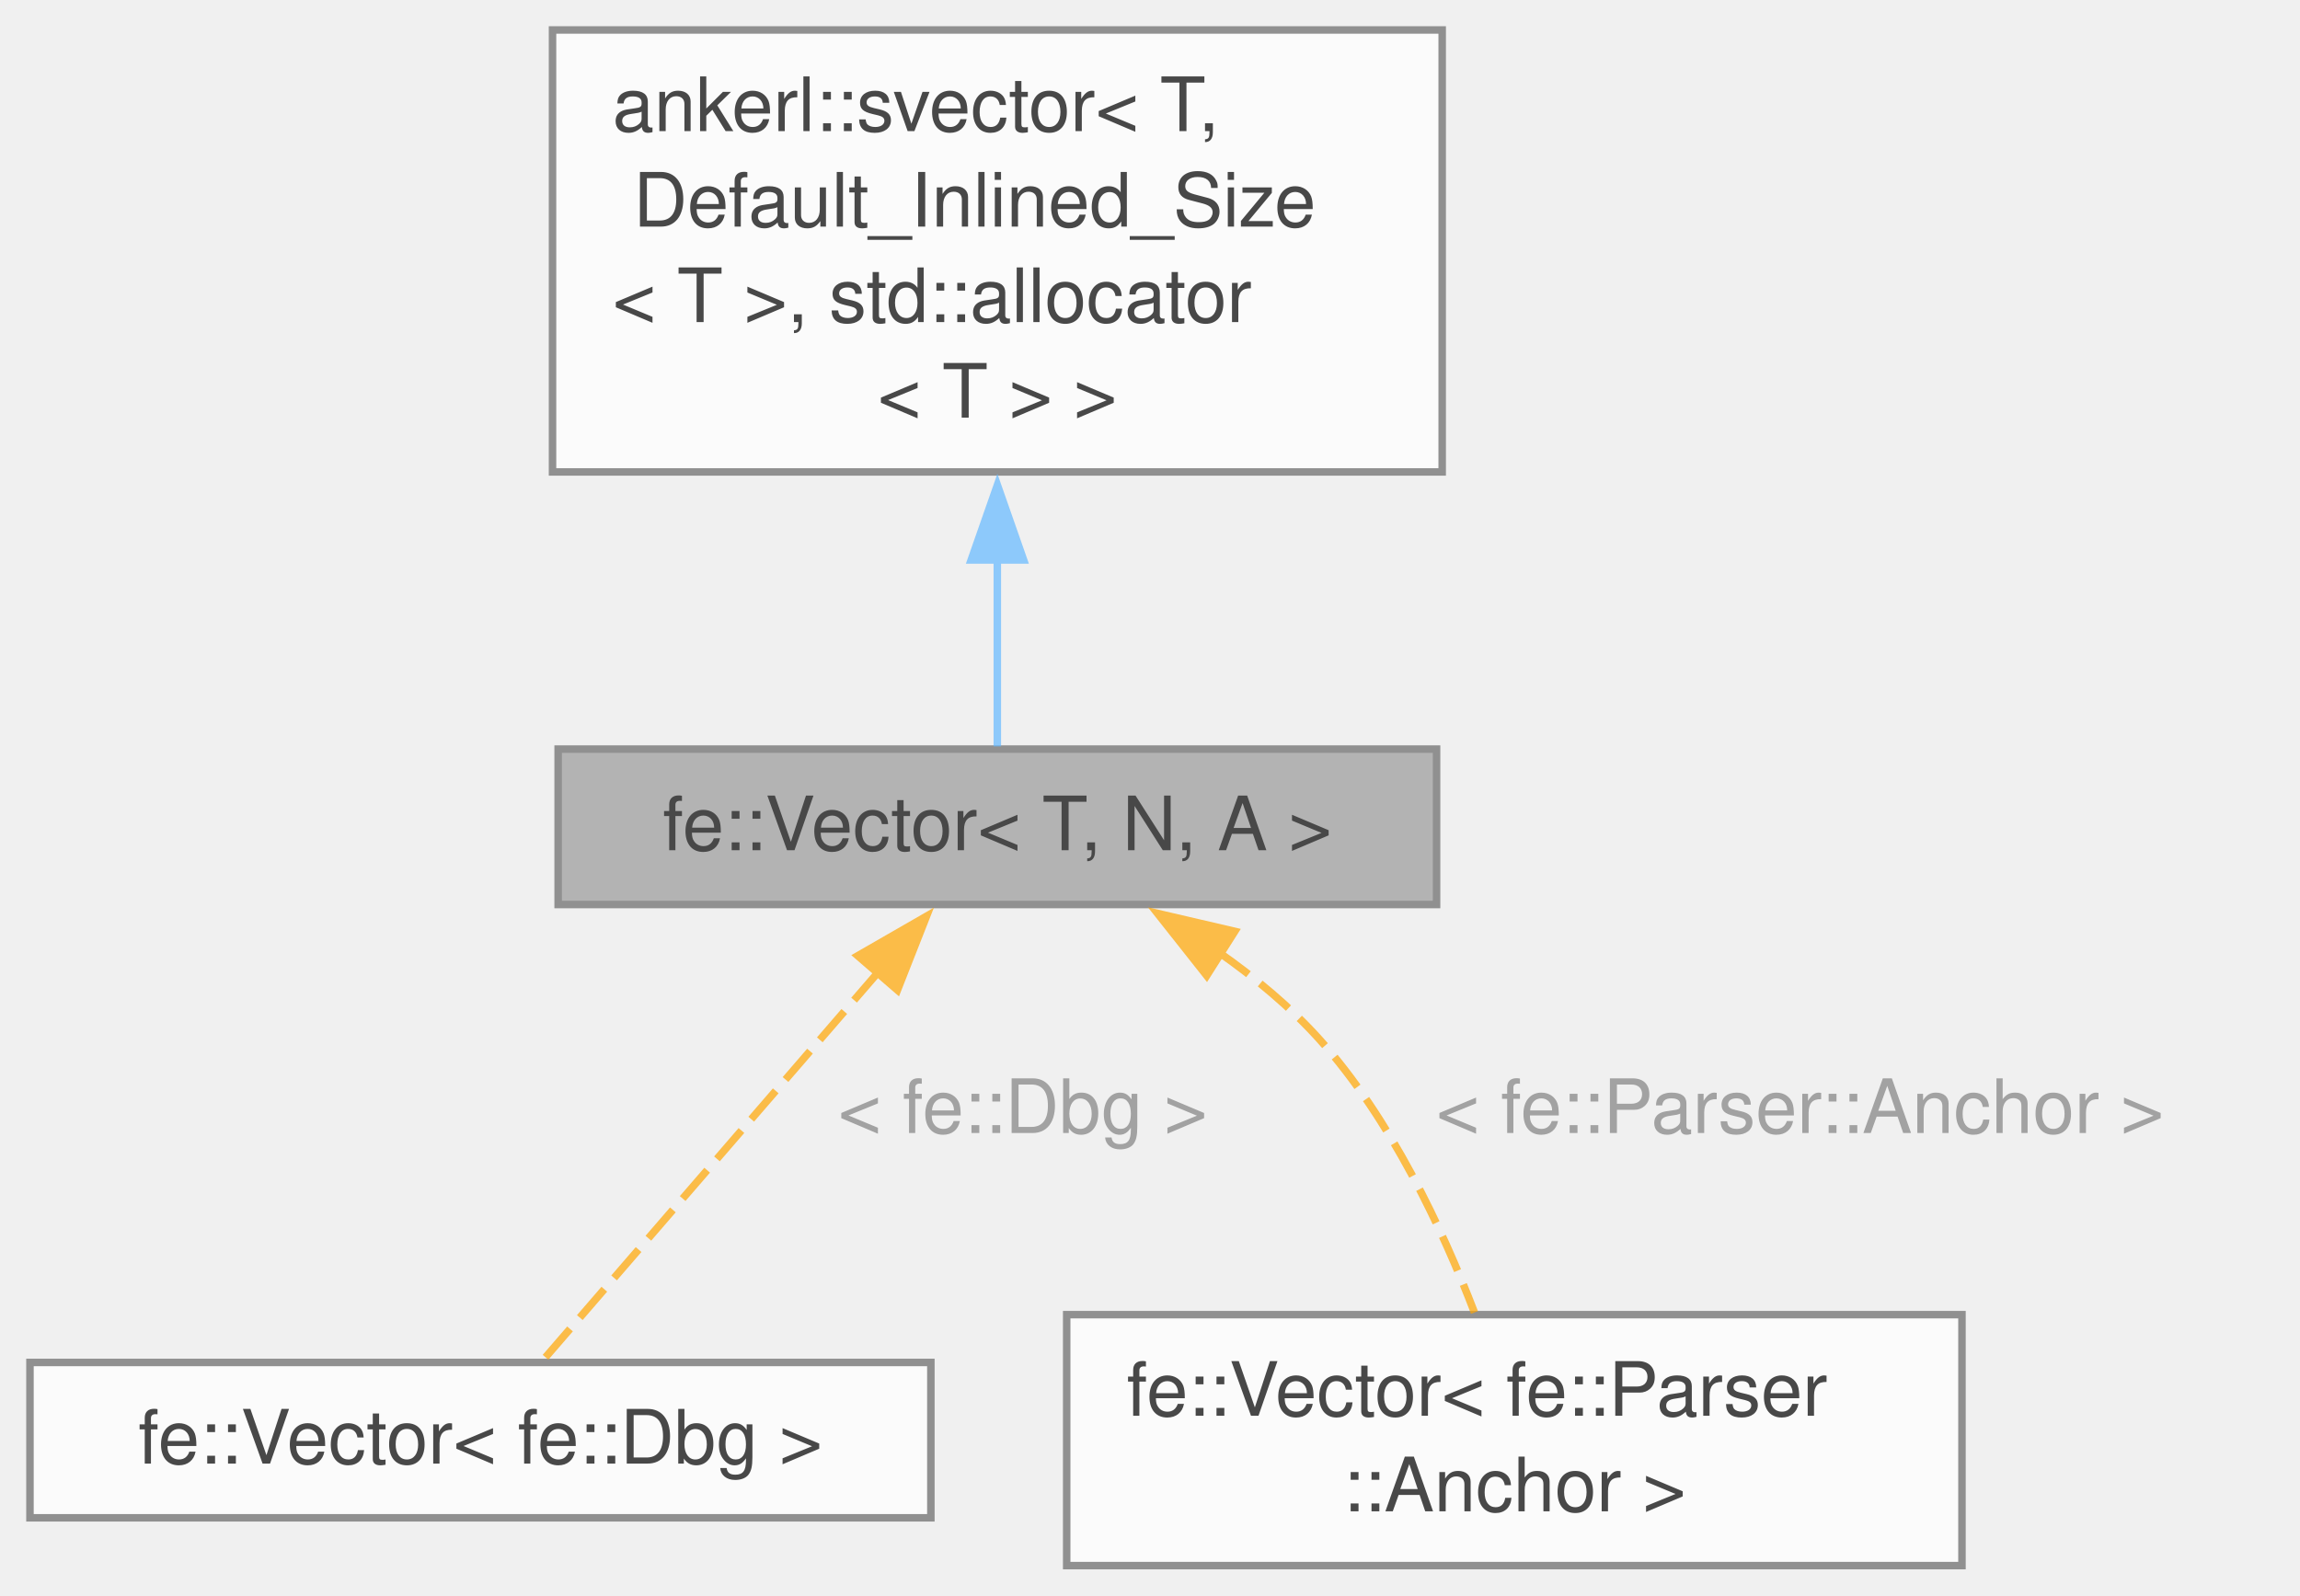
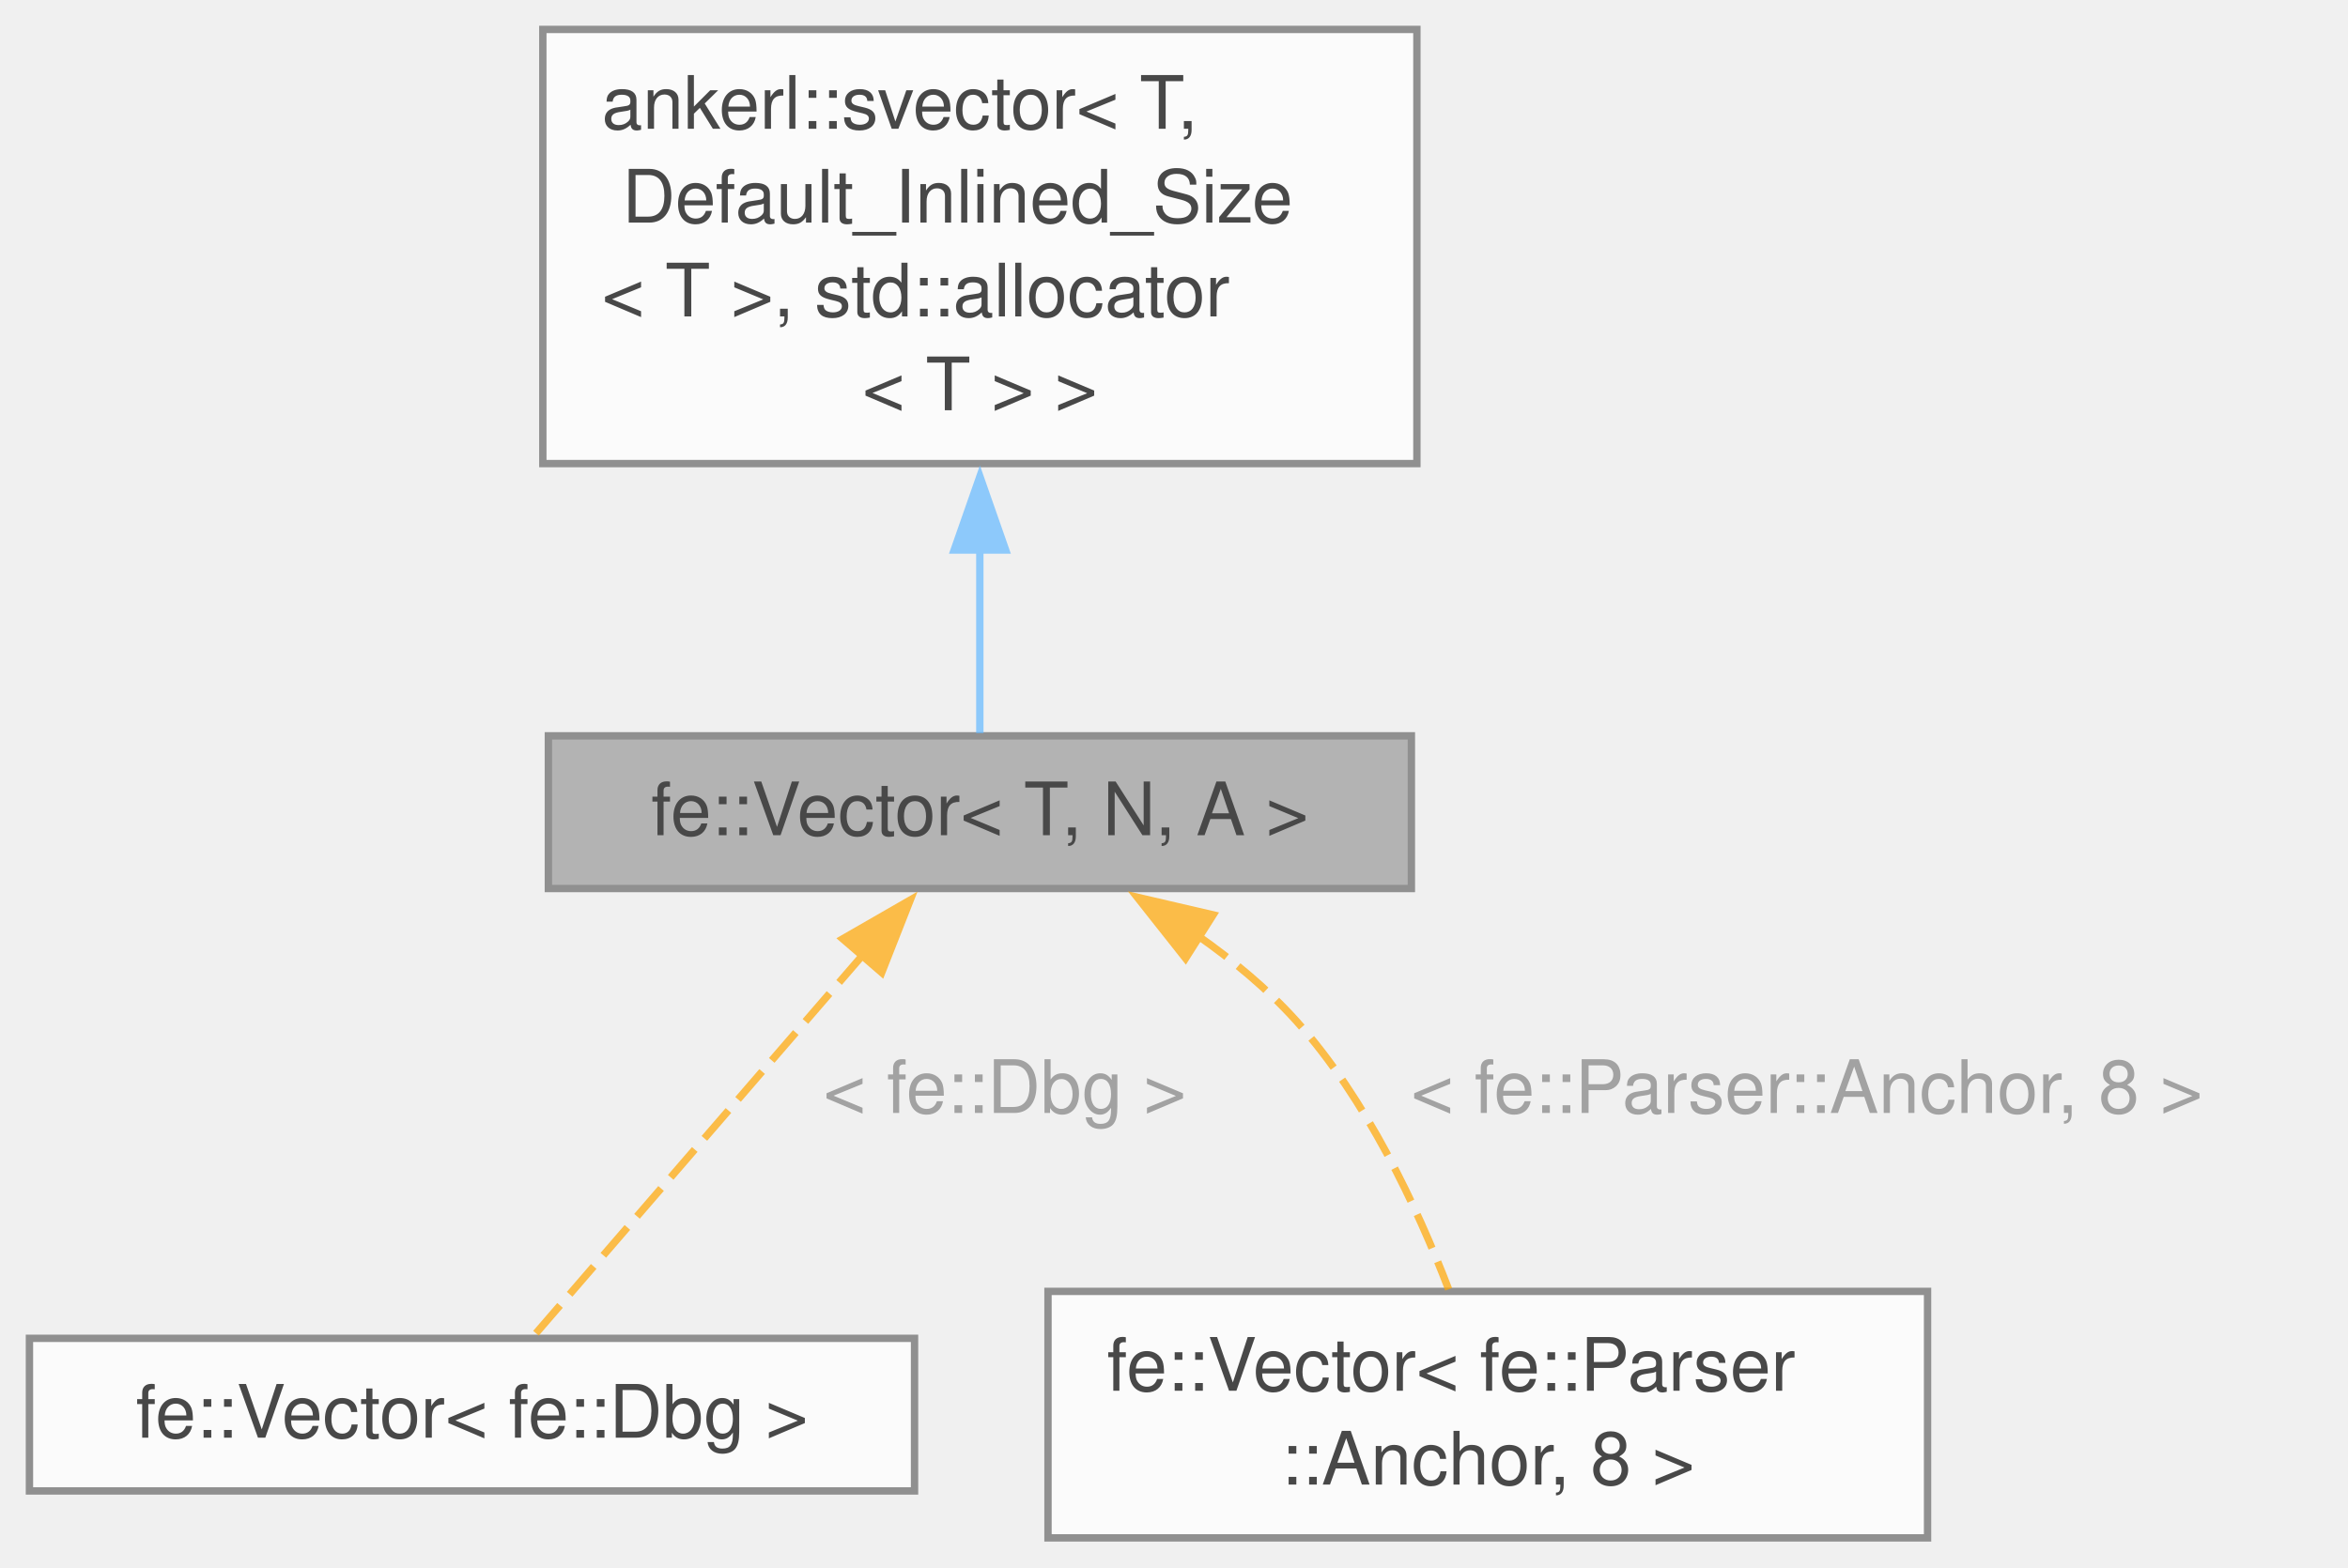
- <svg xmlns="http://www.w3.org/2000/svg" xmlns:xlink="http://www.w3.org/1999/xlink" width="307pt" height="213pt" viewBox="0.00 0.00 307.00 213.00">
+ <svg xmlns="http://www.w3.org/2000/svg" xmlns:xlink="http://www.w3.org/1999/xlink" width="319pt" height="213pt" viewBox="0.00 0.00 319.00 213.00">
  <svg id="main" version="1.1" xml:space="preserve">
    <style type="text/css">
.node, .edge {opacity: 0.7;}
.node.selected, .edge.selected {opacity: 1;}
.edge:hover path { stroke: red; }
.edge:hover polygon { stroke: red; fill: red; }
</style>
    <svg id="graph" class="graph">
      <g id="graph0" class="graph" transform="scale(1 1) rotate(0) translate(4 209)">
        <g id="Node000001" class="node">
          <g id="a_Node000001">
            <a xlink:title="This is a thin wrapper for ankerl::svector&lt;T, N, A&gt; which is a drop-in replacement for std::vector&lt;T,...">
              <polygon fill="#999999" stroke="#666666" points="187.75,-109 70.5,-109 70.5,-88.25 187.75,-88.25 187.75,-109" />
              <text xml:space="preserve" text-anchor="middle" x="129.12" y="-95.5" font-family="Helvetica,sans-Serif" font-size="10.00">fe::Vector&lt; T, N, A &gt;</text>
            </a>
          </g>
        </g>
        <g id="Node000003" class="node">
          <g id="a_Node000003">
            <a xlink:href="classfe_1_1Vector.html" target="_top" xlink:title=" ">
              <polygon fill="white" stroke="#666666" points="120.25,-27.12 0,-27.12 0,-6.38 120.25,-6.38 120.25,-27.12" />
              <text xml:space="preserve" text-anchor="middle" x="60.12" y="-13.62" font-family="Helvetica,sans-Serif" font-size="10.00">fe::Vector&lt; fe::Dbg &gt;</text>
            </a>
          </g>
        </g>
        <g id="edge2_Node000001_Node000003" class="edge">
          <g id="a_edge2_Node000001_Node000003">
            <a xlink:title=" ">
              <path fill="none" stroke="orange" stroke-dasharray="5,2" d="M113.27,-79.27C99.39,-63.2 79.76,-40.48 68.65,-27.62" />
              <polygon fill="orange" stroke="orange" points="110.49,-81.41 119.67,-86.69 115.79,-76.83 110.49,-81.41" />
            </a>
          </g>
          <text xml:space="preserve" text-anchor="start" x="107.84" y="-57.75" font-family="Helvetica,sans-Serif" font-size="10.00" fill="grey">&lt; fe::Dbg &gt;</text>
        </g>
        <g id="Node000004" class="node">
          <g id="a_Node000004">
            <a xlink:href="classfe_1_1Vector.html" target="_top" xlink:title=" ">
              <polygon fill="white" stroke="#666666" points="257.88,-33.5 138.38,-33.5 138.38,0 257.88,0 257.88,-33.5" />
              <text xml:space="preserve" text-anchor="start" x="146.38" y="-20" font-family="Helvetica,sans-Serif" font-size="10.00">fe::Vector&lt; fe::Parser</text>
-               <text xml:space="preserve" text-anchor="middle" x="198.12" y="-7.25" font-family="Helvetica,sans-Serif" font-size="10.00">::Anchor &gt;</text>
+               <text xml:space="preserve" text-anchor="middle" x="198.12" y="-7.25" font-family="Helvetica,sans-Serif" font-size="10.00">::Anchor, 8 &gt;</text>
            </a>
          </g>
        </g>
        <g id="edge3_Node000001_Node000004" class="edge">
          <g id="a_edge3_Node000001_Node000004">
            <a xlink:title=" ">
              <path fill="none" stroke="orange" stroke-dasharray="5,2" d="M158.62,-81.92C163.5,-78.5 168.23,-74.58 172.12,-70.25 181.64,-59.66 188.52,-44.95 192.81,-33.79" />
              <polygon fill="orange" stroke="orange" points="157.07,-78.76 150.5,-87.07 160.82,-84.67 157.07,-78.76" />
            </a>
          </g>
-           <text xml:space="preserve" text-anchor="start" x="187.68" y="-57.75" font-family="Helvetica,sans-Serif" font-size="10.00" fill="grey">&lt; fe::Parser::Anchor &gt;</text>
+           <text xml:space="preserve" text-anchor="start" x="187.68" y="-57.75" font-family="Helvetica,sans-Serif" font-size="10.00" fill="grey">&lt; fe::Parser::Anchor, 8 &gt;</text>
        </g>
        <g id="Node000002" class="node">
          <g id="a_Node000002">
            <a xlink:title=" ">
              <polygon fill="white" stroke="#666666" points="188.5,-205 69.75,-205 69.75,-146 188.5,-146 188.5,-205" />
              <text xml:space="preserve" text-anchor="start" x="77.75" y="-191.5" font-family="Helvetica,sans-Serif" font-size="10.00">ankerl::svector&lt; T,</text>
              <text xml:space="preserve" text-anchor="start" x="77.75" y="-178.75" font-family="Helvetica,sans-Serif" font-size="10.00"> Default_Inlined_Size</text>
              <text xml:space="preserve" text-anchor="start" x="77.75" y="-166" font-family="Helvetica,sans-Serif" font-size="10.00">&lt; T &gt;, std::allocator</text>
              <text xml:space="preserve" text-anchor="middle" x="129.12" y="-153.25" font-family="Helvetica,sans-Serif" font-size="10.00">&lt; T &gt; &gt;</text>
            </a>
          </g>
        </g>
        <g id="edge1_Node000001_Node000002" class="edge">
          <g id="a_edge1_Node000001_Node000002">
            <a xlink:title=" ">
              <path fill="none" stroke="#63b8ff" d="M129.12,-134.4C129.12,-125.05 129.12,-115.91 129.12,-109.36" />
              <polygon fill="#63b8ff" stroke="#63b8ff" points="125.63,-134.25 129.13,-144.25 132.63,-134.25 125.63,-134.25" />
            </a>
          </g>
        </g>
      </g>
    </svg>
  </svg>
  <style type="text/css">

[data-mouse-over-selected='false'] { opacity: 0.7; }
[data-mouse-over-selected='true']  { opacity: 1.0; }

</style>
</svg>
